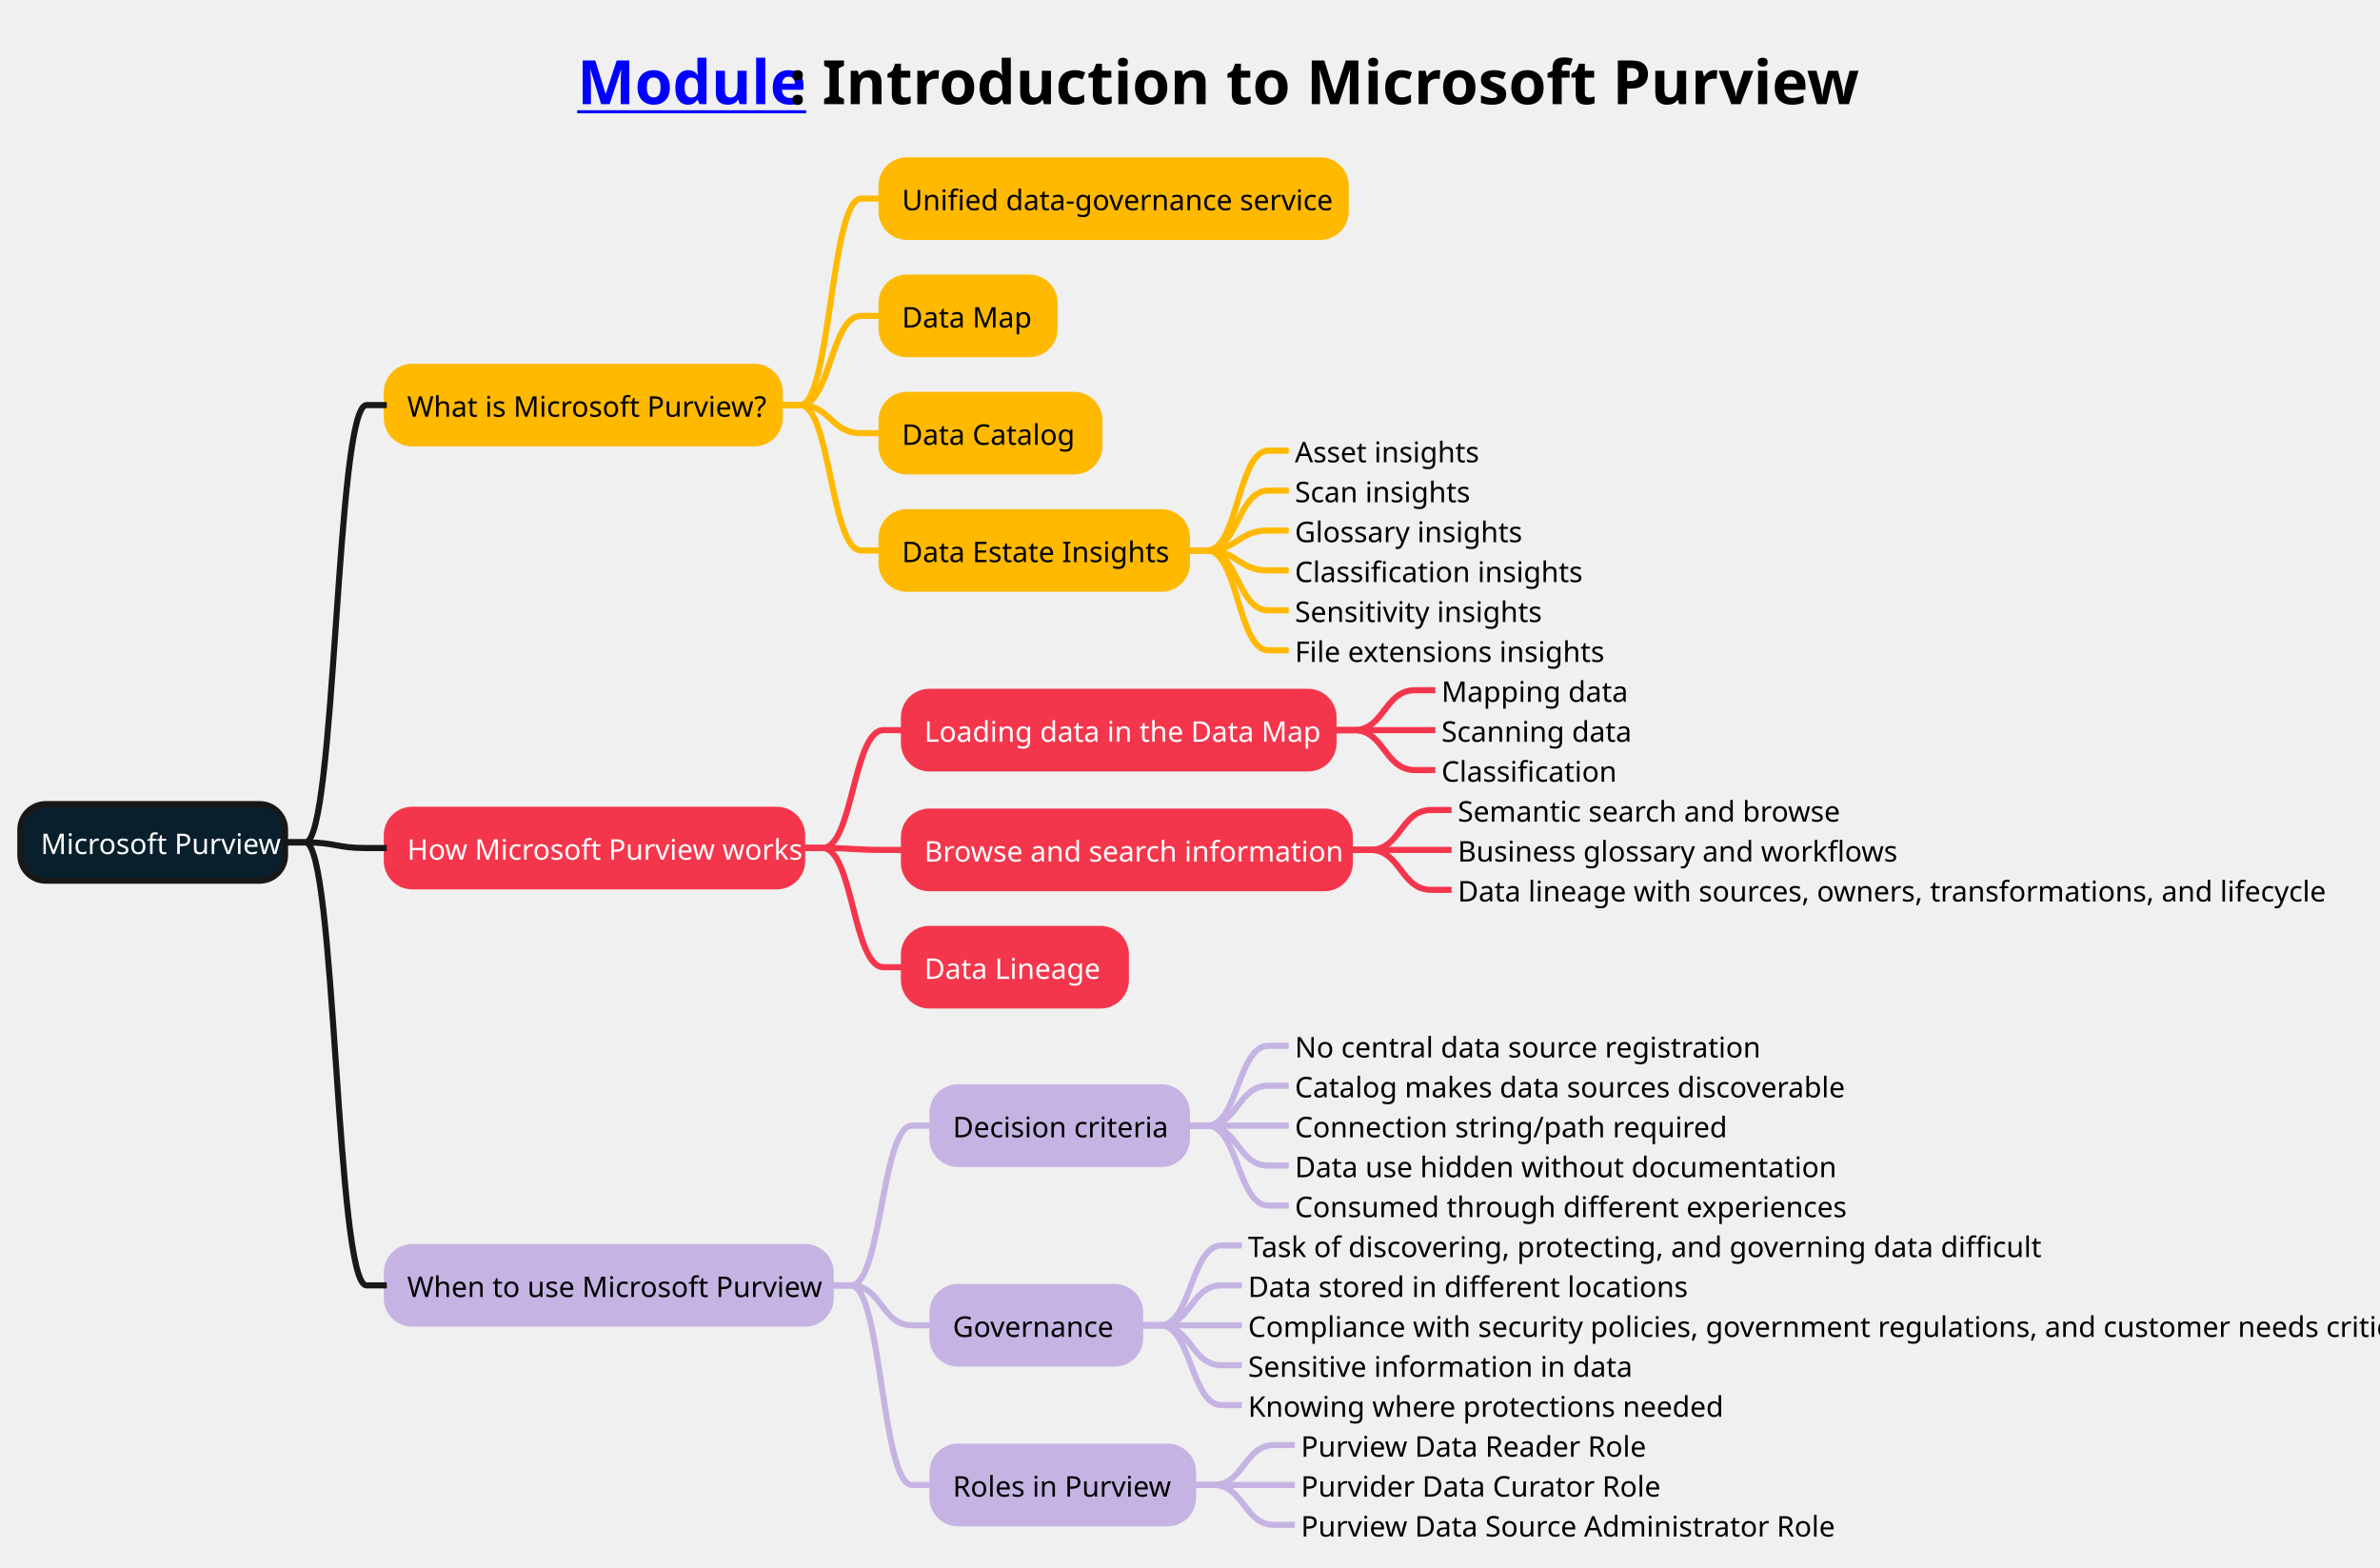
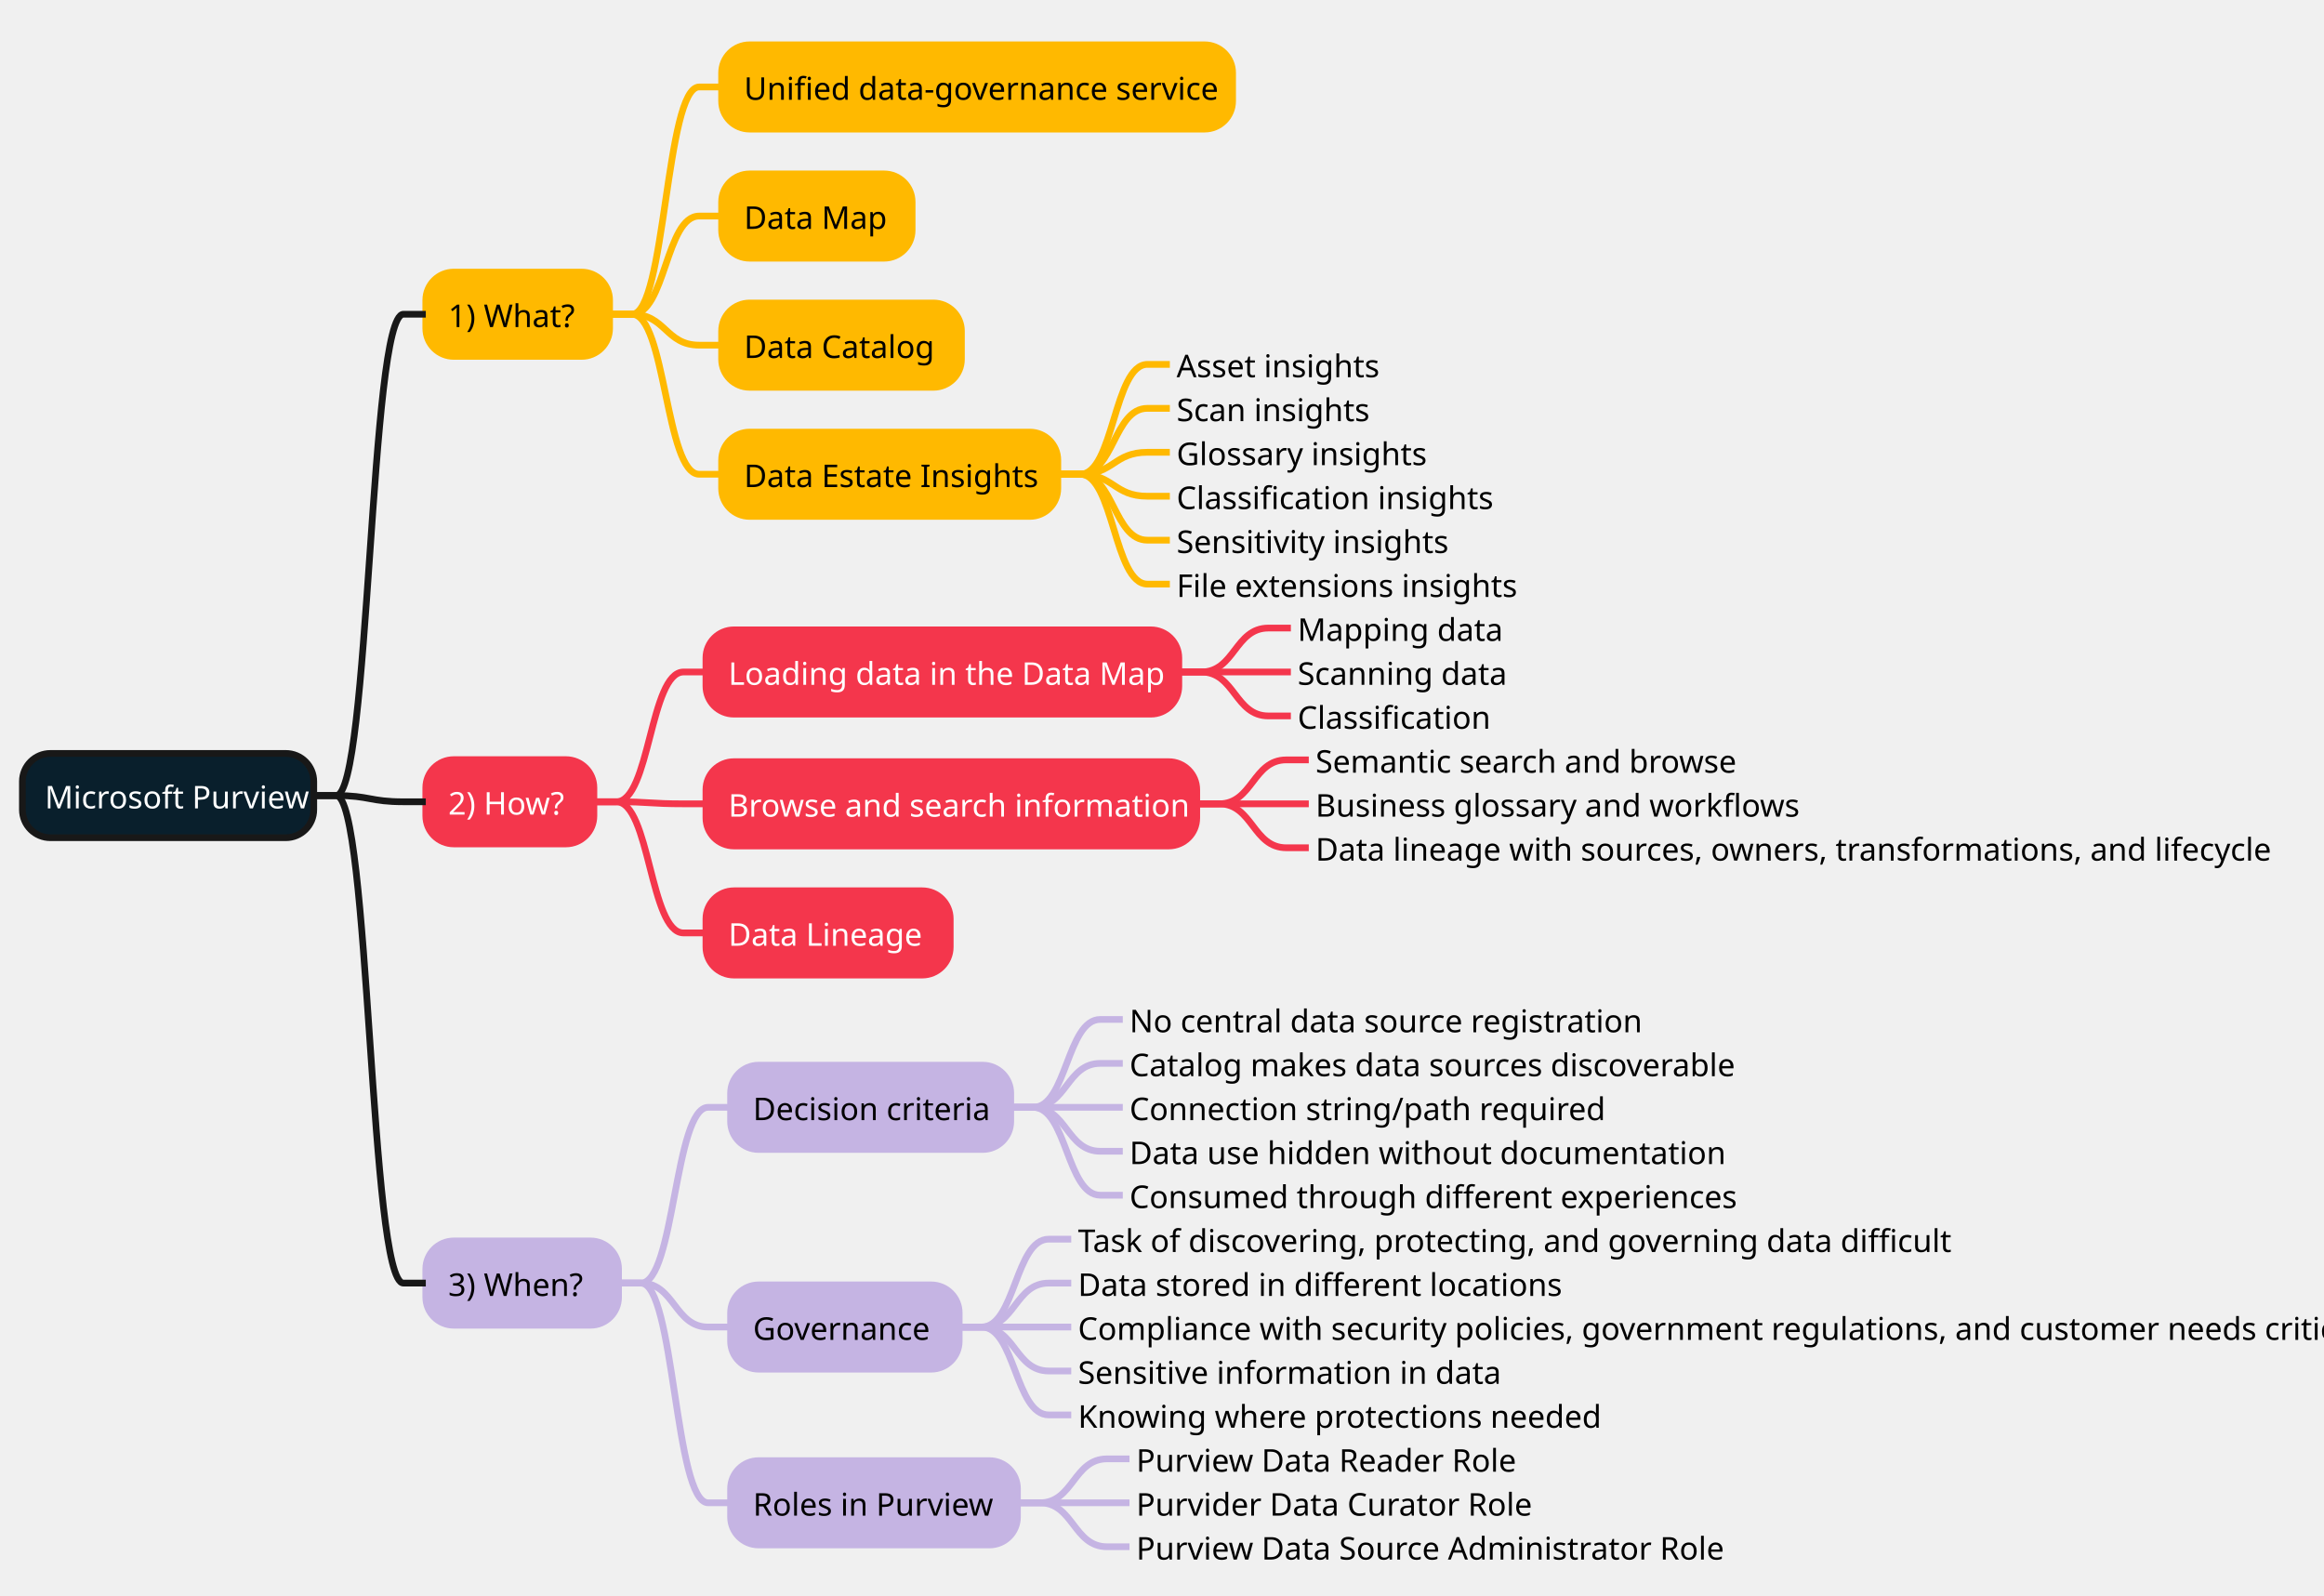
- <svg xmlns="http://www.w3.org/2000/svg" xmlns:xlink="http://www.w3.org/1999/xlink" contentStyleType="text/css" height="770px" preserveAspectRatio="none" style="width:1169px;height:770px;background:#FFFFFF;" version="1.1" viewBox="0 0 1169 770" width="1169px" zoomAndPan="magnify">
+ <svg xmlns="http://www.w3.org/2000/svg" contentStyleType="text/css" height="712px" preserveAspectRatio="none" style="width:1037px;height:712px;background:#FFFFFF;" version="1.1" viewBox="0 0 1037 712" width="1037px" zoomAndPan="magnify">
  <defs />
  <g>
-     <rect fill="none" height="47.734" id="_title" style="stroke:none;stroke-width:1.0;" width="609" x="278.5" y="15" />
-     <a href="https://learn.microsoft.com/training/modules/intro-to-microsoft-purview/" target="_top" title="https://learn.microsoft.com/training/modules/intro-to-microsoft-purview/" xlink:actuate="onRequest" xlink:href="https://learn.microsoft.com/training/modules/intro-to-microsoft-purview/" xlink:show="new" xlink:title="https://learn.microsoft.com/training/modules/intro-to-microsoft-purview/" xlink:type="simple">
-       <text fill="#0000FF" font-family="sans-serif" font-size="30" font-weight="bold" lengthAdjust="spacing" text-decoration="underline" textLength="104" x="283.5" y="51.143">Module</text>
-     </a>
-     <text fill="#000000" font-family="sans-serif" font-size="30" font-weight="bold" lengthAdjust="spacing" textLength="495" x="387.5" y="51.143">: Introduction to Microsoft Purview</text>
-     <rect fill="#091F2C" height="37.609" rx="12.5" ry="12.5" style="stroke:#181818;stroke-width:3.0;" width="130" x="10" y="394.949" />
-     <text fill="#FFFFFF" font-family="sans-serif" font-size="14" lengthAdjust="spacing" textLength="110" x="20" y="419.482">Microsoft Purview</text>
-     <rect fill="#FFB900" height="37.609" rx="12.5" ry="12.5" style="stroke:#FFB900;stroke-width:3.0;" width="193" x="190" y="180.16" />
-     <text fill="#000000" font-family="sans-serif" font-size="14" lengthAdjust="spacing" textLength="169" x="200" y="204.693">What is Microsoft Purview?</text>
-     <rect fill="#FFB900" height="37.609" rx="12.5" ry="12.5" style="stroke:#FFB900;stroke-width:3.0;" width="228" x="433" y="78.734" />
-     <text fill="#000000" font-family="sans-serif" font-size="14" lengthAdjust="spacing" textLength="204" x="443" y="103.268">Unified data-governance service</text>
-     <path d="M383,198.965 L393,198.965 C408,198.965 408,97.539 423,97.539 L433,97.539 " fill="none" style="stroke:#FFB900;stroke-width:3.0;" />
-     <rect fill="#FFB900" height="37.609" rx="12.5" ry="12.5" style="stroke:#FFB900;stroke-width:3.0;" width="85" x="433" y="136.344" />
-     <text fill="#000000" font-family="sans-serif" font-size="14" lengthAdjust="spacing" textLength="61" x="443" y="160.877">Data Map</text>
-     <path d="M383,198.965 L393,198.965 C408,198.965 408,155.148 423,155.148 L433,155.148 " fill="none" style="stroke:#FFB900;stroke-width:3.0;" />
-     <rect fill="#FFB900" height="37.609" rx="12.5" ry="12.5" style="stroke:#FFB900;stroke-width:3.0;" width="107" x="433" y="193.953" />
-     <text fill="#000000" font-family="sans-serif" font-size="14" lengthAdjust="spacing" textLength="83" x="443" y="218.486">Data Catalog</text>
-     <path d="M383,198.965 L393,198.965 C408,198.965 408,212.758 423,212.758 L433,212.758 " fill="none" style="stroke:#FFB900;stroke-width:3.0;" />
-     <rect fill="#FFB900" height="37.609" rx="12.5" ry="12.5" style="stroke:#FFB900;stroke-width:3.0;" width="150" x="433" y="251.562" />
-     <text fill="#000000" font-family="sans-serif" font-size="14" lengthAdjust="spacing" textLength="126" x="443" y="276.096">Data Estate Insights</text>
-     <text fill="#000000" font-family="sans-serif" font-size="14" lengthAdjust="spacing" textLength="87" x="636" y="227.072">Asset insights</text>
-     <path d="M583,270.367 L593,270.367 C608,270.367 608,221.344 623,221.344 L633,221.344 " fill="none" style="stroke:#FFB900;stroke-width:3.0;" />
-     <text fill="#000000" font-family="sans-serif" font-size="14" lengthAdjust="spacing" textLength="84" x="636" y="246.682">Scan insights</text>
-     <path d="M583,270.367 L593,270.367 C608,270.367 608,240.953 623,240.953 L633,240.953 " fill="none" style="stroke:#FFB900;stroke-width:3.0;" />
-     <text fill="#000000" font-family="sans-serif" font-size="14" lengthAdjust="spacing" textLength="108" x="636" y="266.291">Glossary insights</text>
-     <path d="M583,270.367 L593,270.367 C608,270.367 608,260.562 623,260.562 L633,260.562 " fill="none" style="stroke:#FFB900;stroke-width:3.0;" />
-     <text fill="#000000" font-family="sans-serif" font-size="14" lengthAdjust="spacing" textLength="135" x="636" y="285.9">Classification insights</text>
-     <path d="M583,270.367 L593,270.367 C608,270.367 608,280.172 623,280.172 L633,280.172 " fill="none" style="stroke:#FFB900;stroke-width:3.0;" />
-     <text fill="#000000" font-family="sans-serif" font-size="14" lengthAdjust="spacing" textLength="115" x="636" y="305.51">Sensitivity insights</text>
-     <path d="M583,270.367 L593,270.367 C608,270.367 608,299.781 623,299.781 L633,299.781 " fill="none" style="stroke:#FFB900;stroke-width:3.0;" />
-     <text fill="#000000" font-family="sans-serif" font-size="14" lengthAdjust="spacing" textLength="146" x="636" y="325.119">File extensions insights</text>
-     <path d="M583,270.367 L593,270.367 C608,270.367 608,319.391 623,319.391 L633,319.391 " fill="none" style="stroke:#FFB900;stroke-width:3.0;" />
-     <path d="M383,198.965 L393,198.965 C408,198.965 408,270.367 423,270.367 L433,270.367 " fill="none" style="stroke:#FFB900;stroke-width:3.0;" />
-     <path d="M140,413.754 L150,413.754 C165,413.754 165,198.965 180,198.965 L190,198.965 " fill="none" style="stroke:#181818;stroke-width:3.0;" />
-     <rect fill="#F4364C" height="37.609" rx="12.5" ry="12.5" style="stroke:#F4364C;stroke-width:3.0;" width="204" x="190" y="397.719" />
-     <text fill="#FFFFFF" font-family="sans-serif" font-size="14" lengthAdjust="spacing" textLength="180" x="200" y="422.252">How Microsoft Purview works</text>
-     <rect fill="#F4364C" height="37.609" rx="12.5" ry="12.5" style="stroke:#F4364C;stroke-width:3.0;" width="211" x="444" y="339.805" />
-     <text fill="#FFFFFF" font-family="sans-serif" font-size="14" lengthAdjust="spacing" textLength="187" x="454" y="364.338">Loading data in the Data Map</text>
-     <text fill="#000000" font-family="sans-serif" font-size="14" lengthAdjust="spacing" textLength="86" x="708" y="344.728">Mapping data</text>
-     <path d="M655,358.609 L665,358.609 C680,358.609 680,339 695,339 L705,339 " fill="none" style="stroke:#F4364C;stroke-width:3.0;" />
-     <text fill="#000000" font-family="sans-serif" font-size="14" lengthAdjust="spacing" textLength="91" x="708" y="364.338">Scanning data</text>
-     <path d="M655,358.609 L665,358.609 C680,358.609 680,358.609 695,358.609 L705,358.609 " fill="none" style="stroke:#F4364C;stroke-width:3.0;" />
-     <text fill="#000000" font-family="sans-serif" font-size="14" lengthAdjust="spacing" textLength="83" x="708" y="383.947">Classification</text>
-     <path d="M655,358.609 L665,358.609 C680,358.609 680,378.219 695,378.219 L705,378.219 " fill="none" style="stroke:#F4364C;stroke-width:3.0;" />
-     <path d="M394,416.523 L404,416.523 C419,416.523 419,358.609 434,358.609 L444,358.609 " fill="none" style="stroke:#F4364C;stroke-width:3.0;" />
-     <rect fill="#F4364C" height="37.609" rx="12.5" ry="12.5" style="stroke:#F4364C;stroke-width:3.0;" width="219" x="444" y="398.633" />
-     <text fill="#FFFFFF" font-family="sans-serif" font-size="14" lengthAdjust="spacing" textLength="195" x="454" y="423.166">Browse and search information</text>
-     <text fill="#000000" font-family="sans-serif" font-size="14" lengthAdjust="spacing" textLength="182" x="716" y="403.557">Semantic search and browse</text>
-     <path d="M663,417.438 L673,417.438 C688,417.438 688,397.828 703,397.828 L713,397.828 " fill="none" style="stroke:#F4364C;stroke-width:3.0;" />
-     <text fill="#000000" font-family="sans-serif" font-size="14" lengthAdjust="spacing" textLength="206" x="716" y="423.166">Business glossary and workflows</text>
-     <path d="M663,417.438 L673,417.438 C688,417.438 688,417.438 703,417.438 L713,417.438 " fill="none" style="stroke:#F4364C;stroke-width:3.0;" />
-     <text fill="#000000" font-family="sans-serif" font-size="14" lengthAdjust="spacing" textLength="407" x="716" y="442.775">Data lineage with sources, owners, transformations, and lifecycle</text>
-     <path d="M663,417.438 L673,417.438 C688,417.438 688,437.047 703,437.047 L713,437.047 " fill="none" style="stroke:#F4364C;stroke-width:3.0;" />
-     <path d="M394,416.523 L404,416.523 C419,416.523 419,417.438 434,417.438 L444,417.438 " fill="none" style="stroke:#F4364C;stroke-width:3.0;" />
-     <rect fill="#F4364C" height="37.609" rx="12.5" ry="12.5" style="stroke:#F4364C;stroke-width:3.0;" width="109" x="444" y="456.242" />
-     <text fill="#FFFFFF" font-family="sans-serif" font-size="14" lengthAdjust="spacing" textLength="85" x="454" y="480.775">Data Lineage</text>
-     <path d="M394,416.523 L404,416.523 C419,416.523 419,475.047 434,475.047 L444,475.047 " fill="none" style="stroke:#F4364C;stroke-width:3.0;" />
-     <path d="M140,413.754 L150,413.754 C165,413.754 165,416.523 180,416.523 L190,416.523 " fill="none" style="stroke:#181818;stroke-width:3.0;" />
-     <rect fill="#C5B4E3" height="37.609" rx="12.5" ry="12.5" style="stroke:#C5B4E3;stroke-width:3.0;" width="218" x="190" y="612.508" />
-     <text fill="#000000" font-family="sans-serif" font-size="14" lengthAdjust="spacing" textLength="194" x="200" y="637.041">When to use Microsoft Purview</text>
-     <rect fill="#C5B4E3" height="37.609" rx="12.5" ry="12.5" style="stroke:#C5B4E3;stroke-width:3.0;" width="125" x="458" y="534.07" />
-     <text fill="#000000" font-family="sans-serif" font-size="14" lengthAdjust="spacing" textLength="101" x="468" y="558.604">Decision criteria</text>
-     <text fill="#000000" font-family="sans-serif" font-size="14" lengthAdjust="spacing" textLength="218" x="636" y="519.385">No central data source registration</text>
-     <path d="M583,552.875 L593,552.875 C608,552.875 608,513.656 623,513.656 L633,513.656 " fill="none" style="stroke:#C5B4E3;stroke-width:3.0;" />
-     <text fill="#000000" font-family="sans-serif" font-size="14" lengthAdjust="spacing" textLength="264" x="636" y="538.994">Catalog makes data sources discoverable</text>
-     <path d="M583,552.875 L593,552.875 C608,552.875 608,533.266 623,533.266 L633,533.266 " fill="none" style="stroke:#C5B4E3;stroke-width:3.0;" />
-     <text fill="#000000" font-family="sans-serif" font-size="14" lengthAdjust="spacing" textLength="200" x="636" y="558.604">Connection string/path required</text>
-     <path d="M583,552.875 L593,552.875 C608,552.875 608,552.875 623,552.875 L633,552.875 " fill="none" style="stroke:#C5B4E3;stroke-width:3.0;" />
-     <text fill="#000000" font-family="sans-serif" font-size="14" lengthAdjust="spacing" textLength="249" x="636" y="578.213">Data use hidden without documentation</text>
-     <path d="M583,552.875 L593,552.875 C608,552.875 608,572.484 623,572.484 L633,572.484 " fill="none" style="stroke:#C5B4E3;stroke-width:3.0;" />
-     <text fill="#000000" font-family="sans-serif" font-size="14" lengthAdjust="spacing" textLength="257" x="636" y="597.822">Consumed through different experiences</text>
-     <path d="M583,552.875 L593,552.875 C608,552.875 608,592.094 623,592.094 L633,592.094 " fill="none" style="stroke:#C5B4E3;stroke-width:3.0;" />
-     <path d="M408,631.312 L418,631.312 C433,631.312 433,552.875 448,552.875 L458,552.875 " fill="none" style="stroke:#C5B4E3;stroke-width:3.0;" />
-     <rect fill="#C5B4E3" height="37.609" rx="12.5" ry="12.5" style="stroke:#C5B4E3;stroke-width:3.0;" width="102" x="458" y="632.117" />
-     <text fill="#000000" font-family="sans-serif" font-size="14" lengthAdjust="spacing" textLength="78" x="468" y="656.65">Governance</text>
-     <text fill="#000000" font-family="sans-serif" font-size="14" lengthAdjust="spacing" textLength="373" x="613" y="617.432">Task of discovering, protecting, and governing data difficult</text>
-     <path d="M560,650.922 L570,650.922 C585,650.922 585,611.703 600,611.703 L610,611.703 " fill="none" style="stroke:#C5B4E3;stroke-width:3.0;" />
-     <text fill="#000000" font-family="sans-serif" font-size="14" lengthAdjust="spacing" textLength="205" x="613" y="637.041">Data stored in different locations</text>
-     <path d="M560,650.922 L570,650.922 C585,650.922 585,631.312 600,631.312 L610,631.312 " fill="none" style="stroke:#C5B4E3;stroke-width:3.0;" />
-     <text fill="#000000" font-family="sans-serif" font-size="14" lengthAdjust="spacing" textLength="544" x="613" y="656.65">Compliance with security policies, government regulations, and customer needs critical</text>
-     <path d="M560,650.922 L570,650.922 C585,650.922 585,650.922 600,650.922 L610,650.922 " fill="none" style="stroke:#C5B4E3;stroke-width:3.0;" />
-     <text fill="#000000" font-family="sans-serif" font-size="14" lengthAdjust="spacing" textLength="178" x="613" y="676.26">Sensitive information in data</text>
-     <path d="M560,650.922 L570,650.922 C585,650.922 585,670.531 600,670.531 L610,670.531 " fill="none" style="stroke:#C5B4E3;stroke-width:3.0;" />
-     <text fill="#000000" font-family="sans-serif" font-size="14" lengthAdjust="spacing" textLength="221" x="613" y="695.869">Knowing where protections needed</text>
-     <path d="M560,650.922 L570,650.922 C585,650.922 585,690.141 600,690.141 L610,690.141 " fill="none" style="stroke:#C5B4E3;stroke-width:3.0;" />
-     <path d="M408,631.312 L418,631.312 C433,631.312 433,650.922 448,650.922 L458,650.922 " fill="none" style="stroke:#C5B4E3;stroke-width:3.0;" />
-     <rect fill="#C5B4E3" height="37.609" rx="12.5" ry="12.5" style="stroke:#C5B4E3;stroke-width:3.0;" width="128" x="458" y="710.555" />
-     <text fill="#000000" font-family="sans-serif" font-size="14" lengthAdjust="spacing" textLength="104" x="468" y="735.088">Roles in Purview</text>
-     <text fill="#000000" font-family="sans-serif" font-size="14" lengthAdjust="spacing" textLength="167" x="639" y="715.479">Purview Data Reader Role</text>
-     <path d="M586,729.359 L596,729.359 C611,729.359 611,709.75 626,709.75 L636,709.75 " fill="none" style="stroke:#C5B4E3;stroke-width:3.0;" />
-     <text fill="#000000" font-family="sans-serif" font-size="14" lengthAdjust="spacing" textLength="172" x="639" y="735.088">Purvider Data Curator Role</text>
-     <path d="M586,729.359 L596,729.359 C611,729.359 611,729.359 626,729.359 L636,729.359 " fill="none" style="stroke:#C5B4E3;stroke-width:3.0;" />
-     <text fill="#000000" font-family="sans-serif" font-size="14" lengthAdjust="spacing" textLength="252" x="639" y="754.697">Purview Data Source Administrator Role</text>
-     <path d="M586,729.359 L596,729.359 C611,729.359 611,748.969 626,748.969 L636,748.969 " fill="none" style="stroke:#C5B4E3;stroke-width:3.0;" />
-     <path d="M408,631.312 L418,631.312 C433,631.312 433,729.359 448,729.359 L458,729.359 " fill="none" style="stroke:#C5B4E3;stroke-width:3.0;" />
-     <path d="M140,413.754 L150,413.754 C165,413.754 165,631.312 180,631.312 L190,631.312 " fill="none" style="stroke:#181818;stroke-width:3.0;" />
+     <rect fill="#091F2C" height="37.609" rx="12.5" ry="12.5" style="stroke:#181818;stroke-width:3.0;" width="130" x="10" y="336.215" />
+     <text fill="#FFFFFF" font-family="sans-serif" font-size="14" lengthAdjust="spacing" textLength="110" x="20" y="360.748">Microsoft Purview</text>
+     <rect fill="#FFB900" height="37.609" rx="12.5" ry="12.5" style="stroke:#FFB900;stroke-width:3.0;" width="82" x="190" y="121.426" />
+     <text fill="#000000" font-family="sans-serif" font-size="14" lengthAdjust="spacing" textLength="58" x="200" y="145.959">1) What?</text>
+     <rect fill="#FFB900" height="37.609" rx="12.5" ry="12.5" style="stroke:#FFB900;stroke-width:3.0;" width="228" x="322" y="20" />
+     <text fill="#000000" font-family="sans-serif" font-size="14" lengthAdjust="spacing" textLength="204" x="332" y="44.533">Unified data-governance service</text>
+     <path d="M272,140.231 L282,140.231 C297,140.231 297,38.805 312,38.805 L322,38.805 " fill="none" style="stroke:#FFB900;stroke-width:3.0;" />
+     <rect fill="#FFB900" height="37.609" rx="12.5" ry="12.5" style="stroke:#FFB900;stroke-width:3.0;" width="85" x="322" y="77.609" />
+     <text fill="#000000" font-family="sans-serif" font-size="14" lengthAdjust="spacing" textLength="61" x="332" y="102.143">Data Map</text>
+     <path d="M272,140.231 L282,140.231 C297,140.231 297,96.414 312,96.414 L322,96.414 " fill="none" style="stroke:#FFB900;stroke-width:3.0;" />
+     <rect fill="#FFB900" height="37.609" rx="12.5" ry="12.5" style="stroke:#FFB900;stroke-width:3.0;" width="107" x="322" y="135.219" />
+     <text fill="#000000" font-family="sans-serif" font-size="14" lengthAdjust="spacing" textLength="83" x="332" y="159.752">Data Catalog</text>
+     <path d="M272,140.231 L282,140.231 C297,140.231 297,154.023 312,154.023 L322,154.023 " fill="none" style="stroke:#FFB900;stroke-width:3.0;" />
+     <rect fill="#FFB900" height="37.609" rx="12.5" ry="12.5" style="stroke:#FFB900;stroke-width:3.0;" width="150" x="322" y="192.828" />
+     <text fill="#000000" font-family="sans-serif" font-size="14" lengthAdjust="spacing" textLength="126" x="332" y="217.361">Data Estate Insights</text>
+     <text fill="#000000" font-family="sans-serif" font-size="14" lengthAdjust="spacing" textLength="87" x="525" y="168.338">Asset insights</text>
+     <path d="M472,211.633 L482,211.633 C497,211.633 497,162.609 512,162.609 L522,162.609 " fill="none" style="stroke:#FFB900;stroke-width:3.0;" />
+     <text fill="#000000" font-family="sans-serif" font-size="14" lengthAdjust="spacing" textLength="84" x="525" y="187.947">Scan insights</text>
+     <path d="M472,211.633 L482,211.633 C497,211.633 497,182.219 512,182.219 L522,182.219 " fill="none" style="stroke:#FFB900;stroke-width:3.0;" />
+     <text fill="#000000" font-family="sans-serif" font-size="14" lengthAdjust="spacing" textLength="108" x="525" y="207.557">Glossary insights</text>
+     <path d="M472,211.633 L482,211.633 C497,211.633 497,201.828 512,201.828 L522,201.828 " fill="none" style="stroke:#FFB900;stroke-width:3.0;" />
+     <text fill="#000000" font-family="sans-serif" font-size="14" lengthAdjust="spacing" textLength="135" x="525" y="227.166">Classification insights</text>
+     <path d="M472,211.633 L482,211.633 C497,211.633 497,221.438 512,221.438 L522,221.438 " fill="none" style="stroke:#FFB900;stroke-width:3.0;" />
+     <text fill="#000000" font-family="sans-serif" font-size="14" lengthAdjust="spacing" textLength="115" x="525" y="246.775">Sensitivity insights</text>
+     <path d="M472,211.633 L482,211.633 C497,211.633 497,241.047 512,241.047 L522,241.047 " fill="none" style="stroke:#FFB900;stroke-width:3.0;" />
+     <text fill="#000000" font-family="sans-serif" font-size="14" lengthAdjust="spacing" textLength="146" x="525" y="266.385">File extensions insights</text>
+     <path d="M472,211.633 L482,211.633 C497,211.633 497,260.656 512,260.656 L522,260.656 " fill="none" style="stroke:#FFB900;stroke-width:3.0;" />
+     <path d="M272,140.231 L282,140.231 C297,140.231 297,211.633 312,211.633 L322,211.633 " fill="none" style="stroke:#FFB900;stroke-width:3.0;" />
+     <path d="M140,355.019 L150,355.019 C165,355.019 165,140.231 180,140.231 L190,140.231 " fill="none" style="stroke:#181818;stroke-width:3.0;" />
+     <rect fill="#F4364C" height="37.609" rx="12.5" ry="12.5" style="stroke:#F4364C;stroke-width:3.0;" width="75" x="190" y="338.984" />
+     <text fill="#FFFFFF" font-family="sans-serif" font-size="14" lengthAdjust="spacing" textLength="51" x="200" y="363.518">2) How?</text>
+     <rect fill="#F4364C" height="37.609" rx="12.5" ry="12.5" style="stroke:#F4364C;stroke-width:3.0;" width="211" x="315" y="281.07" />
+     <text fill="#FFFFFF" font-family="sans-serif" font-size="14" lengthAdjust="spacing" textLength="187" x="325" y="305.603">Loading data in the Data Map</text>
+     <text fill="#000000" font-family="sans-serif" font-size="14" lengthAdjust="spacing" textLength="86" x="579" y="285.994">Mapping data</text>
+     <path d="M526,299.875 L536,299.875 C551,299.875 551,280.266 566,280.266 L576,280.266 " fill="none" style="stroke:#F4364C;stroke-width:3.0;" />
+     <text fill="#000000" font-family="sans-serif" font-size="14" lengthAdjust="spacing" textLength="91" x="579" y="305.603">Scanning data</text>
+     <path d="M526,299.875 L536,299.875 C551,299.875 551,299.875 566,299.875 L576,299.875 " fill="none" style="stroke:#F4364C;stroke-width:3.0;" />
+     <text fill="#000000" font-family="sans-serif" font-size="14" lengthAdjust="spacing" textLength="83" x="579" y="325.213">Classification</text>
+     <path d="M526,299.875 L536,299.875 C551,299.875 551,319.484 566,319.484 L576,319.484 " fill="none" style="stroke:#F4364C;stroke-width:3.0;" />
+     <path d="M265,357.789 L275,357.789 C290,357.789 290,299.875 305,299.875 L315,299.875 " fill="none" style="stroke:#F4364C;stroke-width:3.0;" />
+     <rect fill="#F4364C" height="37.609" rx="12.5" ry="12.5" style="stroke:#F4364C;stroke-width:3.0;" width="219" x="315" y="339.898" />
+     <text fill="#FFFFFF" font-family="sans-serif" font-size="14" lengthAdjust="spacing" textLength="195" x="325" y="364.432">Browse and search information</text>
+     <text fill="#000000" font-family="sans-serif" font-size="14" lengthAdjust="spacing" textLength="182" x="587" y="344.822">Semantic search and browse</text>
+     <path d="M534,358.703 L544,358.703 C559,358.703 559,339.094 574,339.094 L584,339.094 " fill="none" style="stroke:#F4364C;stroke-width:3.0;" />
+     <text fill="#000000" font-family="sans-serif" font-size="14" lengthAdjust="spacing" textLength="206" x="587" y="364.432">Business glossary and workflows</text>
+     <path d="M534,358.703 L544,358.703 C559,358.703 559,358.703 574,358.703 L584,358.703 " fill="none" style="stroke:#F4364C;stroke-width:3.0;" />
+     <text fill="#000000" font-family="sans-serif" font-size="14" lengthAdjust="spacing" textLength="407" x="587" y="384.041">Data lineage with sources, owners, transformations, and lifecycle</text>
+     <path d="M534,358.703 L544,358.703 C559,358.703 559,378.312 574,378.312 L584,378.312 " fill="none" style="stroke:#F4364C;stroke-width:3.0;" />
+     <path d="M265,357.789 L275,357.789 C290,357.789 290,358.703 305,358.703 L315,358.703 " fill="none" style="stroke:#F4364C;stroke-width:3.0;" />
+     <rect fill="#F4364C" height="37.609" rx="12.5" ry="12.5" style="stroke:#F4364C;stroke-width:3.0;" width="109" x="315" y="397.508" />
+     <text fill="#FFFFFF" font-family="sans-serif" font-size="14" lengthAdjust="spacing" textLength="85" x="325" y="422.041">Data Lineage</text>
+     <path d="M265,357.789 L275,357.789 C290,357.789 290,416.312 305,416.312 L315,416.312 " fill="none" style="stroke:#F4364C;stroke-width:3.0;" />
+     <path d="M140,355.019 L150,355.019 C165,355.019 165,357.789 180,357.789 L190,357.789 " fill="none" style="stroke:#181818;stroke-width:3.0;" />
+     <rect fill="#C5B4E3" height="37.609" rx="12.5" ry="12.5" style="stroke:#C5B4E3;stroke-width:3.0;" width="86" x="190" y="553.773" />
+     <text fill="#000000" font-family="sans-serif" font-size="14" lengthAdjust="spacing" textLength="62" x="200" y="578.307">3) When?</text>
+     <rect fill="#C5B4E3" height="37.609" rx="12.5" ry="12.5" style="stroke:#C5B4E3;stroke-width:3.0;" width="125" x="326" y="475.336" />
+     <text fill="#000000" font-family="sans-serif" font-size="14" lengthAdjust="spacing" textLength="101" x="336" y="499.869">Decision criteria</text>
+     <text fill="#000000" font-family="sans-serif" font-size="14" lengthAdjust="spacing" textLength="218" x="504" y="460.65">No central data source registration</text>
+     <path d="M451,494.141 L461,494.141 C476,494.141 476,454.922 491,454.922 L501,454.922 " fill="none" style="stroke:#C5B4E3;stroke-width:3.0;" />
+     <text fill="#000000" font-family="sans-serif" font-size="14" lengthAdjust="spacing" textLength="264" x="504" y="480.26">Catalog makes data sources discoverable</text>
+     <path d="M451,494.141 L461,494.141 C476,494.141 476,474.531 491,474.531 L501,474.531 " fill="none" style="stroke:#C5B4E3;stroke-width:3.0;" />
+     <text fill="#000000" font-family="sans-serif" font-size="14" lengthAdjust="spacing" textLength="200" x="504" y="499.869">Connection string/path required</text>
+     <path d="M451,494.141 L461,494.141 C476,494.141 476,494.141 491,494.141 L501,494.141 " fill="none" style="stroke:#C5B4E3;stroke-width:3.0;" />
+     <text fill="#000000" font-family="sans-serif" font-size="14" lengthAdjust="spacing" textLength="249" x="504" y="519.479">Data use hidden without documentation</text>
+     <path d="M451,494.141 L461,494.141 C476,494.141 476,513.75 491,513.75 L501,513.75 " fill="none" style="stroke:#C5B4E3;stroke-width:3.0;" />
+     <text fill="#000000" font-family="sans-serif" font-size="14" lengthAdjust="spacing" textLength="257" x="504" y="539.088">Consumed through different experiences</text>
+     <path d="M451,494.141 L461,494.141 C476,494.141 476,533.359 491,533.359 L501,533.359 " fill="none" style="stroke:#C5B4E3;stroke-width:3.0;" />
+     <path d="M276,572.578 L286,572.578 C301,572.578 301,494.141 316,494.141 L326,494.141 " fill="none" style="stroke:#C5B4E3;stroke-width:3.0;" />
+     <rect fill="#C5B4E3" height="37.609" rx="12.5" ry="12.5" style="stroke:#C5B4E3;stroke-width:3.0;" width="102" x="326" y="573.383" />
+     <text fill="#000000" font-family="sans-serif" font-size="14" lengthAdjust="spacing" textLength="78" x="336" y="597.916">Governance</text>
+     <text fill="#000000" font-family="sans-serif" font-size="14" lengthAdjust="spacing" textLength="373" x="481" y="558.697">Task of discovering, protecting, and governing data difficult</text>
+     <path d="M428,592.188 L438,592.188 C453,592.188 453,552.969 468,552.969 L478,552.969 " fill="none" style="stroke:#C5B4E3;stroke-width:3.0;" />
+     <text fill="#000000" font-family="sans-serif" font-size="14" lengthAdjust="spacing" textLength="205" x="481" y="578.307">Data stored in different locations</text>
+     <path d="M428,592.188 L438,592.188 C453,592.188 453,572.578 468,572.578 L478,572.578 " fill="none" style="stroke:#C5B4E3;stroke-width:3.0;" />
+     <text fill="#000000" font-family="sans-serif" font-size="14" lengthAdjust="spacing" textLength="544" x="481" y="597.916">Compliance with security policies, government regulations, and customer needs critical</text>
+     <path d="M428,592.188 L438,592.188 C453,592.188 453,592.188 468,592.188 L478,592.188 " fill="none" style="stroke:#C5B4E3;stroke-width:3.0;" />
+     <text fill="#000000" font-family="sans-serif" font-size="14" lengthAdjust="spacing" textLength="178" x="481" y="617.525">Sensitive information in data</text>
+     <path d="M428,592.188 L438,592.188 C453,592.188 453,611.797 468,611.797 L478,611.797 " fill="none" style="stroke:#C5B4E3;stroke-width:3.0;" />
+     <text fill="#000000" font-family="sans-serif" font-size="14" lengthAdjust="spacing" textLength="221" x="481" y="637.135">Knowing where protections needed</text>
+     <path d="M428,592.188 L438,592.188 C453,592.188 453,631.406 468,631.406 L478,631.406 " fill="none" style="stroke:#C5B4E3;stroke-width:3.0;" />
+     <path d="M276,572.578 L286,572.578 C301,572.578 301,592.188 316,592.188 L326,592.188 " fill="none" style="stroke:#C5B4E3;stroke-width:3.0;" />
+     <rect fill="#C5B4E3" height="37.609" rx="12.5" ry="12.5" style="stroke:#C5B4E3;stroke-width:3.0;" width="128" x="326" y="651.82" />
+     <text fill="#000000" font-family="sans-serif" font-size="14" lengthAdjust="spacing" textLength="104" x="336" y="676.354">Roles in Purview</text>
+     <text fill="#000000" font-family="sans-serif" font-size="14" lengthAdjust="spacing" textLength="167" x="507" y="656.744">Purview Data Reader Role</text>
+     <path d="M454,670.625 L464,670.625 C479,670.625 479,651.016 494,651.016 L504,651.016 " fill="none" style="stroke:#C5B4E3;stroke-width:3.0;" />
+     <text fill="#000000" font-family="sans-serif" font-size="14" lengthAdjust="spacing" textLength="172" x="507" y="676.354">Purvider Data Curator Role</text>
+     <path d="M454,670.625 L464,670.625 C479,670.625 479,670.625 494,670.625 L504,670.625 " fill="none" style="stroke:#C5B4E3;stroke-width:3.0;" />
+     <text fill="#000000" font-family="sans-serif" font-size="14" lengthAdjust="spacing" textLength="252" x="507" y="695.963">Purview Data Source Administrator Role</text>
+     <path d="M454,670.625 L464,670.625 C479,670.625 479,690.234 494,690.234 L504,690.234 " fill="none" style="stroke:#C5B4E3;stroke-width:3.0;" />
+     <path d="M276,572.578 L286,572.578 C301,572.578 301,670.625 316,670.625 L326,670.625 " fill="none" style="stroke:#C5B4E3;stroke-width:3.0;" />
+     <path d="M140,355.019 L150,355.019 C165,355.019 165,572.578 180,572.578 L190,572.578 " fill="none" style="stroke:#181818;stroke-width:3.0;" />
  </g>
</svg>
